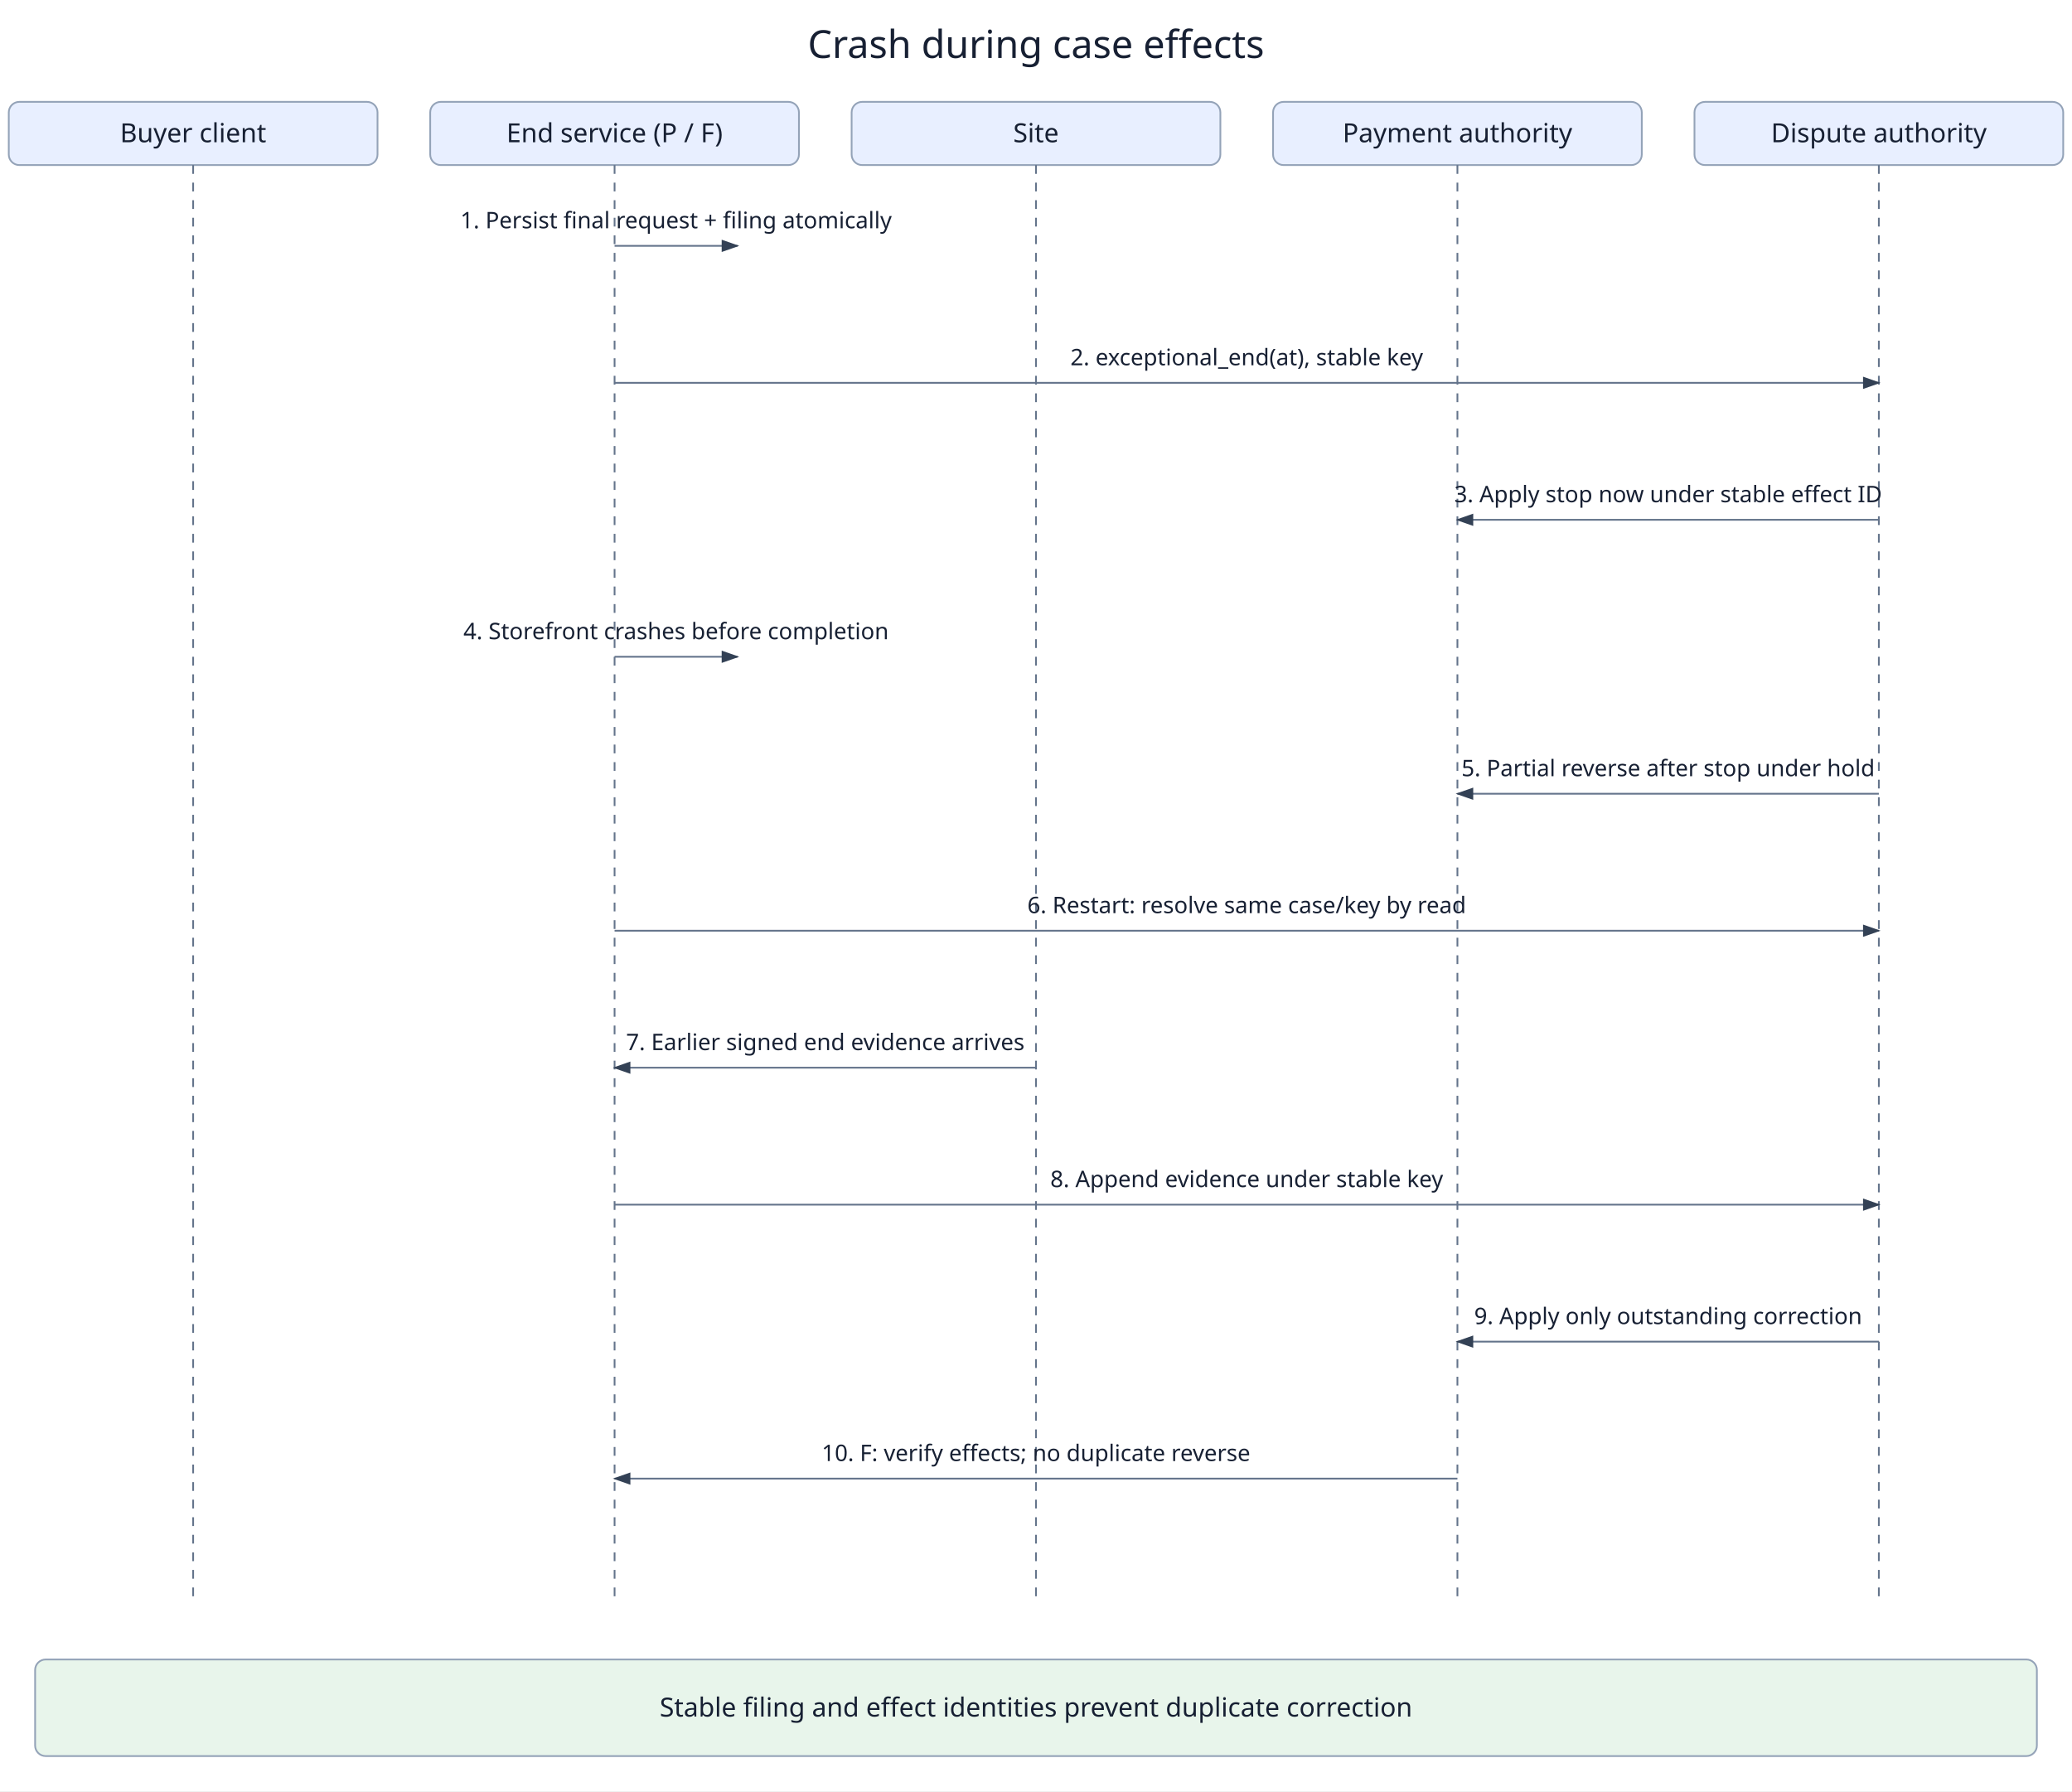
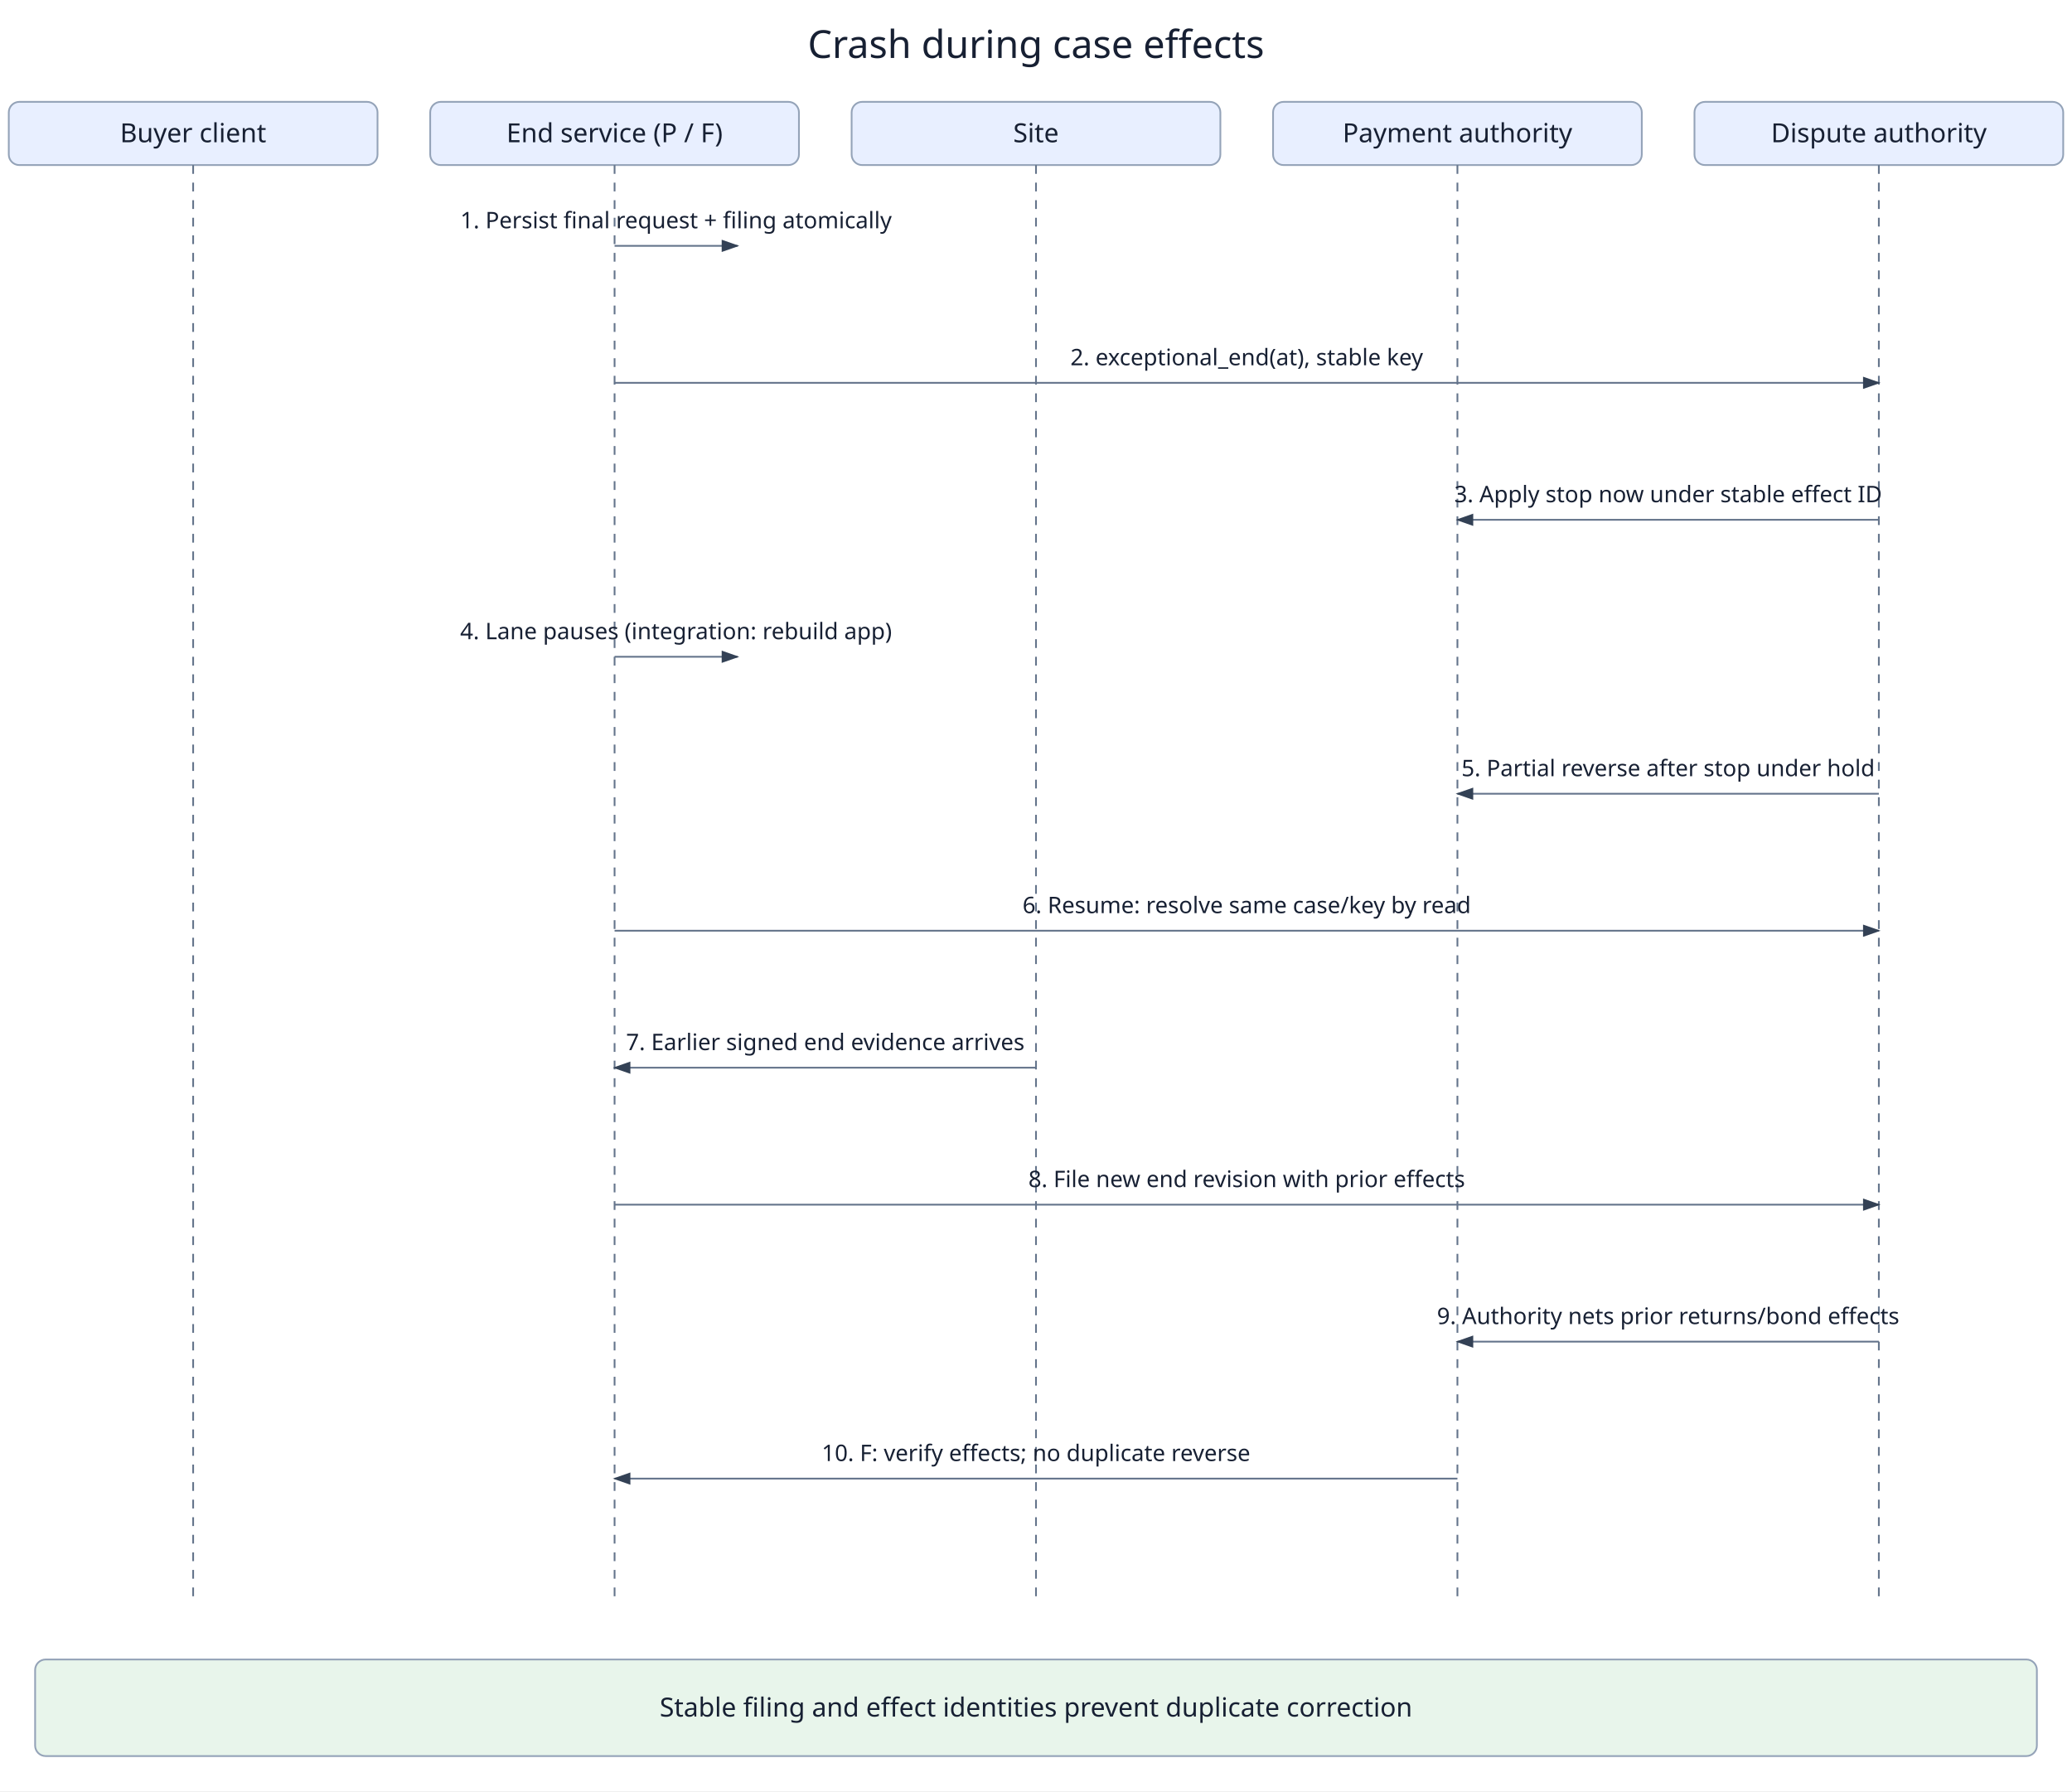
- <svg xmlns="http://www.w3.org/2000/svg" width="1180" height="1020" viewBox="0 0 1180 1020" content="&lt;mxfile host=&quot;app.diagrams.net&quot;&gt;&lt;diagram name=&quot;Crash during case effects&quot; id=&quot;03-crash-during-case-effects&quot;&gt;&lt;mxGraphModel pageWidth=&quot;1180&quot; pageHeight=&quot;1020&quot;&gt;&lt;root&gt;&lt;mxCell id=&quot;0&quot; /&gt;&lt;mxCell id=&quot;1&quot; parent=&quot;0&quot; /&gt;&lt;mxCell id=&quot;title&quot; value=&quot;Crash during case effects&quot; style=&quot;text;fontSize=22;align=center;&quot; vertex=&quot;1&quot; parent=&quot;1&quot;&gt;&lt;mxGeometry x=&quot;20&quot; y=&quot;10&quot; width=&quot;1140&quot; height=&quot;36&quot; as=&quot;geometry&quot; /&gt;&lt;/mxCell&gt;&lt;mxCell id=&quot;head0&quot; value=&quot;Buyer client&quot; style=&quot;rounded=1;fillColor=#e8efff;fontSize=15;&quot; vertex=&quot;1&quot; parent=&quot;1&quot;&gt;&lt;mxGeometry x=&quot;5&quot; y=&quot;58&quot; width=&quot;210&quot; height=&quot;36&quot; as=&quot;geometry&quot; /&gt;&lt;/mxCell&gt;&lt;mxCell id=&quot;line0&quot; style=&quot;dashed=1;endArrow=none;strokeColor=#94a3b8;&quot; edge=&quot;1&quot; parent=&quot;1&quot;&gt;&lt;mxGeometry relative=&quot;1&quot; as=&quot;geometry&quot;&gt;&lt;mxPoint x=&quot;110&quot; y=&quot;94&quot; as=&quot;sourcePoint&quot; /&gt;&lt;mxPoint x=&quot;110&quot; y=&quot;910&quot; as=&quot;targetPoint&quot; /&gt;&lt;/mxGeometry&gt;&lt;/mxCell&gt;&lt;mxCell id=&quot;head1&quot; value=&quot;End service (P / F)&quot; style=&quot;rounded=1;fillColor=#e8efff;fontSize=15;&quot; vertex=&quot;1&quot; parent=&quot;1&quot;&gt;&lt;mxGeometry x=&quot;245&quot; y=&quot;58&quot; width=&quot;210&quot; height=&quot;36&quot; as=&quot;geometry&quot; /&gt;&lt;/mxCell&gt;&lt;mxCell id=&quot;line1&quot; style=&quot;dashed=1;endArrow=none;strokeColor=#94a3b8;&quot; edge=&quot;1&quot; parent=&quot;1&quot;&gt;&lt;mxGeometry relative=&quot;1&quot; as=&quot;geometry&quot;&gt;&lt;mxPoint x=&quot;350&quot; y=&quot;94&quot; as=&quot;sourcePoint&quot; /&gt;&lt;mxPoint x=&quot;350&quot; y=&quot;910&quot; as=&quot;targetPoint&quot; /&gt;&lt;/mxGeometry&gt;&lt;/mxCell&gt;&lt;mxCell id=&quot;head2&quot; value=&quot;Site&quot; style=&quot;rounded=1;fillColor=#e8efff;fontSize=15;&quot; vertex=&quot;1&quot; parent=&quot;1&quot;&gt;&lt;mxGeometry x=&quot;485&quot; y=&quot;58&quot; width=&quot;210&quot; height=&quot;36&quot; as=&quot;geometry&quot; /&gt;&lt;/mxCell&gt;&lt;mxCell id=&quot;line2&quot; style=&quot;dashed=1;endArrow=none;strokeColor=#94a3b8;&quot; edge=&quot;1&quot; parent=&quot;1&quot;&gt;&lt;mxGeometry relative=&quot;1&quot; as=&quot;geometry&quot;&gt;&lt;mxPoint x=&quot;590&quot; y=&quot;94&quot; as=&quot;sourcePoint&quot; /&gt;&lt;mxPoint x=&quot;590&quot; y=&quot;910&quot; as=&quot;targetPoint&quot; /&gt;&lt;/mxGeometry&gt;&lt;/mxCell&gt;&lt;mxCell id=&quot;head3&quot; value=&quot;Payment authority&quot; style=&quot;rounded=1;fillColor=#e8efff;fontSize=15;&quot; vertex=&quot;1&quot; parent=&quot;1&quot;&gt;&lt;mxGeometry x=&quot;725&quot; y=&quot;58&quot; width=&quot;210&quot; height=&quot;36&quot; as=&quot;geometry&quot; /&gt;&lt;/mxCell&gt;&lt;mxCell id=&quot;line3&quot; style=&quot;dashed=1;endArrow=none;strokeColor=#94a3b8;&quot; edge=&quot;1&quot; parent=&quot;1&quot;&gt;&lt;mxGeometry relative=&quot;1&quot; as=&quot;geometry&quot;&gt;&lt;mxPoint x=&quot;830&quot; y=&quot;94&quot; as=&quot;sourcePoint&quot; /&gt;&lt;mxPoint x=&quot;830&quot; y=&quot;910&quot; as=&quot;targetPoint&quot; /&gt;&lt;/mxGeometry&gt;&lt;/mxCell&gt;&lt;mxCell id=&quot;head4&quot; value=&quot;Dispute authority&quot; style=&quot;rounded=1;fillColor=#e8efff;fontSize=15;&quot; vertex=&quot;1&quot; parent=&quot;1&quot;&gt;&lt;mxGeometry x=&quot;965&quot; y=&quot;58&quot; width=&quot;210&quot; height=&quot;36&quot; as=&quot;geometry&quot; /&gt;&lt;/mxCell&gt;&lt;mxCell id=&quot;line4&quot; style=&quot;dashed=1;endArrow=none;strokeColor=#94a3b8;&quot; edge=&quot;1&quot; parent=&quot;1&quot;&gt;&lt;mxGeometry relative=&quot;1&quot; as=&quot;geometry&quot;&gt;&lt;mxPoint x=&quot;1070&quot; y=&quot;94&quot; as=&quot;sourcePoint&quot; /&gt;&lt;mxPoint x=&quot;1070&quot; y=&quot;910&quot; as=&quot;targetPoint&quot; /&gt;&lt;/mxGeometry&gt;&lt;/mxCell&gt;&lt;mxCell id=&quot;edge0&quot; value=&quot;1. Persist final request + filing atomically&quot; style=&quot;endArrow=block;fontSize=13;labelBackgroundColor=#ffffff;&quot; edge=&quot;1&quot; parent=&quot;1&quot;&gt;&lt;mxGeometry relative=&quot;1&quot; as=&quot;geometry&quot;&gt;&lt;mxPoint x=&quot;350&quot; y=&quot;140&quot; as=&quot;sourcePoint&quot; /&gt;&lt;mxPoint x=&quot;420&quot; y=&quot;140&quot; as=&quot;targetPoint&quot; /&gt;&lt;/mxGeometry&gt;&lt;/mxCell&gt;&lt;mxCell id=&quot;edge1&quot; value=&quot;2. exceptional_end(at), stable key&quot; style=&quot;endArrow=block;fontSize=13;labelBackgroundColor=#ffffff;&quot; edge=&quot;1&quot; parent=&quot;1&quot;&gt;&lt;mxGeometry relative=&quot;1&quot; as=&quot;geometry&quot;&gt;&lt;mxPoint x=&quot;350&quot; y=&quot;218&quot; as=&quot;sourcePoint&quot; /&gt;&lt;mxPoint x=&quot;1070&quot; y=&quot;218&quot; as=&quot;targetPoint&quot; /&gt;&lt;/mxGeometry&gt;&lt;/mxCell&gt;&lt;mxCell id=&quot;edge2&quot; value=&quot;3. Apply stop now under stable effect ID&quot; style=&quot;endArrow=block;fontSize=13;labelBackgroundColor=#ffffff;&quot; edge=&quot;1&quot; parent=&quot;1&quot;&gt;&lt;mxGeometry relative=&quot;1&quot; as=&quot;geometry&quot;&gt;&lt;mxPoint x=&quot;1070&quot; y=&quot;296&quot; as=&quot;sourcePoint&quot; /&gt;&lt;mxPoint x=&quot;830&quot; y=&quot;296&quot; as=&quot;targetPoint&quot; /&gt;&lt;/mxGeometry&gt;&lt;/mxCell&gt;&lt;mxCell id=&quot;edge3&quot; value=&quot;4. Storefront crashes before completion&quot; style=&quot;endArrow=block;fontSize=13;labelBackgroundColor=#ffffff;&quot; edge=&quot;1&quot; parent=&quot;1&quot;&gt;&lt;mxGeometry relative=&quot;1&quot; as=&quot;geometry&quot;&gt;&lt;mxPoint x=&quot;350&quot; y=&quot;374&quot; as=&quot;sourcePoint&quot; /&gt;&lt;mxPoint x=&quot;420&quot; y=&quot;374&quot; as=&quot;targetPoint&quot; /&gt;&lt;/mxGeometry&gt;&lt;/mxCell&gt;&lt;mxCell id=&quot;edge4&quot; value=&quot;5. Partial reverse after stop under hold&quot; style=&quot;endArrow=block;fontSize=13;labelBackgroundColor=#ffffff;&quot; edge=&quot;1&quot; parent=&quot;1&quot;&gt;&lt;mxGeometry relative=&quot;1&quot; as=&quot;geometry&quot;&gt;&lt;mxPoint x=&quot;1070&quot; y=&quot;452&quot; as=&quot;sourcePoint&quot; /&gt;&lt;mxPoint x=&quot;830&quot; y=&quot;452&quot; as=&quot;targetPoint&quot; /&gt;&lt;/mxGeometry&gt;&lt;/mxCell&gt;&lt;mxCell id=&quot;edge5&quot; value=&quot;6. Restart: resolve same case/key by read&quot; style=&quot;endArrow=block;fontSize=13;labelBackgroundColor=#ffffff;&quot; edge=&quot;1&quot; parent=&quot;1&quot;&gt;&lt;mxGeometry relative=&quot;1&quot; as=&quot;geometry&quot;&gt;&lt;mxPoint x=&quot;350&quot; y=&quot;530&quot; as=&quot;sourcePoint&quot; /&gt;&lt;mxPoint x=&quot;1070&quot; y=&quot;530&quot; as=&quot;targetPoint&quot; /&gt;&lt;/mxGeometry&gt;&lt;/mxCell&gt;&lt;mxCell id=&quot;edge6&quot; value=&quot;7. Earlier signed end evidence arrives&quot; style=&quot;endArrow=block;fontSize=13;labelBackgroundColor=#ffffff;&quot; edge=&quot;1&quot; parent=&quot;1&quot;&gt;&lt;mxGeometry relative=&quot;1&quot; as=&quot;geometry&quot;&gt;&lt;mxPoint x=&quot;590&quot; y=&quot;608&quot; as=&quot;sourcePoint&quot; /&gt;&lt;mxPoint x=&quot;350&quot; y=&quot;608&quot; as=&quot;targetPoint&quot; /&gt;&lt;/mxGeometry&gt;&lt;/mxCell&gt;&lt;mxCell id=&quot;edge7&quot; value=&quot;8. Append evidence under stable key&quot; style=&quot;endArrow=block;fontSize=13;labelBackgroundColor=#ffffff;&quot; edge=&quot;1&quot; parent=&quot;1&quot;&gt;&lt;mxGeometry relative=&quot;1&quot; as=&quot;geometry&quot;&gt;&lt;mxPoint x=&quot;350&quot; y=&quot;686&quot; as=&quot;sourcePoint&quot; /&gt;&lt;mxPoint x=&quot;1070&quot; y=&quot;686&quot; as=&quot;targetPoint&quot; /&gt;&lt;/mxGeometry&gt;&lt;/mxCell&gt;&lt;mxCell id=&quot;edge8&quot; value=&quot;9. Apply only outstanding correction&quot; style=&quot;endArrow=block;fontSize=13;labelBackgroundColor=#ffffff;&quot; edge=&quot;1&quot; parent=&quot;1&quot;&gt;&lt;mxGeometry relative=&quot;1&quot; as=&quot;geometry&quot;&gt;&lt;mxPoint x=&quot;1070&quot; y=&quot;764&quot; as=&quot;sourcePoint&quot; /&gt;&lt;mxPoint x=&quot;830&quot; y=&quot;764&quot; as=&quot;targetPoint&quot; /&gt;&lt;/mxGeometry&gt;&lt;/mxCell&gt;&lt;mxCell id=&quot;edge9&quot; value=&quot;10. F: verify effects; no duplicate reverse&quot; style=&quot;endArrow=block;fontSize=13;labelBackgroundColor=#ffffff;&quot; edge=&quot;1&quot; parent=&quot;1&quot;&gt;&lt;mxGeometry relative=&quot;1&quot; as=&quot;geometry&quot;&gt;&lt;mxPoint x=&quot;830&quot; y=&quot;842&quot; as=&quot;sourcePoint&quot; /&gt;&lt;mxPoint x=&quot;350&quot; y=&quot;842&quot; as=&quot;targetPoint&quot; /&gt;&lt;/mxGeometry&gt;&lt;/mxCell&gt;&lt;mxCell id=&quot;outcome&quot; value=&quot;Stable filing and effect identities prevent duplicate correction&quot; style=&quot;rounded=1;fillColor=#e8f5eb;fontSize=15;&quot; vertex=&quot;1&quot; parent=&quot;1&quot;&gt;&lt;mxGeometry x=&quot;20&quot; y=&quot;945&quot; width=&quot;1140&quot; height=&quot;55&quot; as=&quot;geometry&quot; /&gt;&lt;/mxCell&gt;&lt;/root&gt;&lt;/mxGraphModel&gt;&lt;/diagram&gt;&lt;/mxfile&gt;">
+ <svg xmlns="http://www.w3.org/2000/svg" width="1180" height="1020" viewBox="0 0 1180 1020" content="&lt;mxfile host=&quot;app.diagrams.net&quot;&gt;&lt;diagram name=&quot;Crash during case effects&quot; id=&quot;03-crash-during-case-effects&quot;&gt;&lt;mxGraphModel pageWidth=&quot;1180&quot; pageHeight=&quot;1020&quot;&gt;&lt;root&gt;&lt;mxCell id=&quot;0&quot; /&gt;&lt;mxCell id=&quot;1&quot; parent=&quot;0&quot; /&gt;&lt;mxCell id=&quot;title&quot; value=&quot;Crash during case effects&quot; style=&quot;text;fontSize=22;align=center;&quot; vertex=&quot;1&quot; parent=&quot;1&quot;&gt;&lt;mxGeometry x=&quot;20&quot; y=&quot;10&quot; width=&quot;1140&quot; height=&quot;36&quot; as=&quot;geometry&quot; /&gt;&lt;/mxCell&gt;&lt;mxCell id=&quot;head0&quot; value=&quot;Buyer client&quot; style=&quot;rounded=1;fillColor=#e8efff;fontSize=15;&quot; vertex=&quot;1&quot; parent=&quot;1&quot;&gt;&lt;mxGeometry x=&quot;5&quot; y=&quot;58&quot; width=&quot;210&quot; height=&quot;36&quot; as=&quot;geometry&quot; /&gt;&lt;/mxCell&gt;&lt;mxCell id=&quot;line0&quot; style=&quot;dashed=1;endArrow=none;strokeColor=#94a3b8;&quot; edge=&quot;1&quot; parent=&quot;1&quot;&gt;&lt;mxGeometry relative=&quot;1&quot; as=&quot;geometry&quot;&gt;&lt;mxPoint x=&quot;110&quot; y=&quot;94&quot; as=&quot;sourcePoint&quot; /&gt;&lt;mxPoint x=&quot;110&quot; y=&quot;910&quot; as=&quot;targetPoint&quot; /&gt;&lt;/mxGeometry&gt;&lt;/mxCell&gt;&lt;mxCell id=&quot;head1&quot; value=&quot;End service (P / F)&quot; style=&quot;rounded=1;fillColor=#e8efff;fontSize=15;&quot; vertex=&quot;1&quot; parent=&quot;1&quot;&gt;&lt;mxGeometry x=&quot;245&quot; y=&quot;58&quot; width=&quot;210&quot; height=&quot;36&quot; as=&quot;geometry&quot; /&gt;&lt;/mxCell&gt;&lt;mxCell id=&quot;line1&quot; style=&quot;dashed=1;endArrow=none;strokeColor=#94a3b8;&quot; edge=&quot;1&quot; parent=&quot;1&quot;&gt;&lt;mxGeometry relative=&quot;1&quot; as=&quot;geometry&quot;&gt;&lt;mxPoint x=&quot;350&quot; y=&quot;94&quot; as=&quot;sourcePoint&quot; /&gt;&lt;mxPoint x=&quot;350&quot; y=&quot;910&quot; as=&quot;targetPoint&quot; /&gt;&lt;/mxGeometry&gt;&lt;/mxCell&gt;&lt;mxCell id=&quot;head2&quot; value=&quot;Site&quot; style=&quot;rounded=1;fillColor=#e8efff;fontSize=15;&quot; vertex=&quot;1&quot; parent=&quot;1&quot;&gt;&lt;mxGeometry x=&quot;485&quot; y=&quot;58&quot; width=&quot;210&quot; height=&quot;36&quot; as=&quot;geometry&quot; /&gt;&lt;/mxCell&gt;&lt;mxCell id=&quot;line2&quot; style=&quot;dashed=1;endArrow=none;strokeColor=#94a3b8;&quot; edge=&quot;1&quot; parent=&quot;1&quot;&gt;&lt;mxGeometry relative=&quot;1&quot; as=&quot;geometry&quot;&gt;&lt;mxPoint x=&quot;590&quot; y=&quot;94&quot; as=&quot;sourcePoint&quot; /&gt;&lt;mxPoint x=&quot;590&quot; y=&quot;910&quot; as=&quot;targetPoint&quot; /&gt;&lt;/mxGeometry&gt;&lt;/mxCell&gt;&lt;mxCell id=&quot;head3&quot; value=&quot;Payment authority&quot; style=&quot;rounded=1;fillColor=#e8efff;fontSize=15;&quot; vertex=&quot;1&quot; parent=&quot;1&quot;&gt;&lt;mxGeometry x=&quot;725&quot; y=&quot;58&quot; width=&quot;210&quot; height=&quot;36&quot; as=&quot;geometry&quot; /&gt;&lt;/mxCell&gt;&lt;mxCell id=&quot;line3&quot; style=&quot;dashed=1;endArrow=none;strokeColor=#94a3b8;&quot; edge=&quot;1&quot; parent=&quot;1&quot;&gt;&lt;mxGeometry relative=&quot;1&quot; as=&quot;geometry&quot;&gt;&lt;mxPoint x=&quot;830&quot; y=&quot;94&quot; as=&quot;sourcePoint&quot; /&gt;&lt;mxPoint x=&quot;830&quot; y=&quot;910&quot; as=&quot;targetPoint&quot; /&gt;&lt;/mxGeometry&gt;&lt;/mxCell&gt;&lt;mxCell id=&quot;head4&quot; value=&quot;Dispute authority&quot; style=&quot;rounded=1;fillColor=#e8efff;fontSize=15;&quot; vertex=&quot;1&quot; parent=&quot;1&quot;&gt;&lt;mxGeometry x=&quot;965&quot; y=&quot;58&quot; width=&quot;210&quot; height=&quot;36&quot; as=&quot;geometry&quot; /&gt;&lt;/mxCell&gt;&lt;mxCell id=&quot;line4&quot; style=&quot;dashed=1;endArrow=none;strokeColor=#94a3b8;&quot; edge=&quot;1&quot; parent=&quot;1&quot;&gt;&lt;mxGeometry relative=&quot;1&quot; as=&quot;geometry&quot;&gt;&lt;mxPoint x=&quot;1070&quot; y=&quot;94&quot; as=&quot;sourcePoint&quot; /&gt;&lt;mxPoint x=&quot;1070&quot; y=&quot;910&quot; as=&quot;targetPoint&quot; /&gt;&lt;/mxGeometry&gt;&lt;/mxCell&gt;&lt;mxCell id=&quot;edge0&quot; value=&quot;1. Persist final request + filing atomically&quot; style=&quot;endArrow=block;fontSize=13;labelBackgroundColor=#ffffff;&quot; edge=&quot;1&quot; parent=&quot;1&quot;&gt;&lt;mxGeometry relative=&quot;1&quot; as=&quot;geometry&quot;&gt;&lt;mxPoint x=&quot;350&quot; y=&quot;140&quot; as=&quot;sourcePoint&quot; /&gt;&lt;mxPoint x=&quot;420&quot; y=&quot;140&quot; as=&quot;targetPoint&quot; /&gt;&lt;/mxGeometry&gt;&lt;/mxCell&gt;&lt;mxCell id=&quot;edge1&quot; value=&quot;2. exceptional_end(at), stable key&quot; style=&quot;endArrow=block;fontSize=13;labelBackgroundColor=#ffffff;&quot; edge=&quot;1&quot; parent=&quot;1&quot;&gt;&lt;mxGeometry relative=&quot;1&quot; as=&quot;geometry&quot;&gt;&lt;mxPoint x=&quot;350&quot; y=&quot;218&quot; as=&quot;sourcePoint&quot; /&gt;&lt;mxPoint x=&quot;1070&quot; y=&quot;218&quot; as=&quot;targetPoint&quot; /&gt;&lt;/mxGeometry&gt;&lt;/mxCell&gt;&lt;mxCell id=&quot;edge2&quot; value=&quot;3. Apply stop now under stable effect ID&quot; style=&quot;endArrow=block;fontSize=13;labelBackgroundColor=#ffffff;&quot; edge=&quot;1&quot; parent=&quot;1&quot;&gt;&lt;mxGeometry relative=&quot;1&quot; as=&quot;geometry&quot;&gt;&lt;mxPoint x=&quot;1070&quot; y=&quot;296&quot; as=&quot;sourcePoint&quot; /&gt;&lt;mxPoint x=&quot;830&quot; y=&quot;296&quot; as=&quot;targetPoint&quot; /&gt;&lt;/mxGeometry&gt;&lt;/mxCell&gt;&lt;mxCell id=&quot;edge3&quot; value=&quot;4. Lane pauses (integration: rebuild app)&quot; style=&quot;endArrow=block;fontSize=13;labelBackgroundColor=#ffffff;&quot; edge=&quot;1&quot; parent=&quot;1&quot;&gt;&lt;mxGeometry relative=&quot;1&quot; as=&quot;geometry&quot;&gt;&lt;mxPoint x=&quot;350&quot; y=&quot;374&quot; as=&quot;sourcePoint&quot; /&gt;&lt;mxPoint x=&quot;420&quot; y=&quot;374&quot; as=&quot;targetPoint&quot; /&gt;&lt;/mxGeometry&gt;&lt;/mxCell&gt;&lt;mxCell id=&quot;edge4&quot; value=&quot;5. Partial reverse after stop under hold&quot; style=&quot;endArrow=block;fontSize=13;labelBackgroundColor=#ffffff;&quot; edge=&quot;1&quot; parent=&quot;1&quot;&gt;&lt;mxGeometry relative=&quot;1&quot; as=&quot;geometry&quot;&gt;&lt;mxPoint x=&quot;1070&quot; y=&quot;452&quot; as=&quot;sourcePoint&quot; /&gt;&lt;mxPoint x=&quot;830&quot; y=&quot;452&quot; as=&quot;targetPoint&quot; /&gt;&lt;/mxGeometry&gt;&lt;/mxCell&gt;&lt;mxCell id=&quot;edge5&quot; value=&quot;6. Resume: resolve same case/key by read&quot; style=&quot;endArrow=block;fontSize=13;labelBackgroundColor=#ffffff;&quot; edge=&quot;1&quot; parent=&quot;1&quot;&gt;&lt;mxGeometry relative=&quot;1&quot; as=&quot;geometry&quot;&gt;&lt;mxPoint x=&quot;350&quot; y=&quot;530&quot; as=&quot;sourcePoint&quot; /&gt;&lt;mxPoint x=&quot;1070&quot; y=&quot;530&quot; as=&quot;targetPoint&quot; /&gt;&lt;/mxGeometry&gt;&lt;/mxCell&gt;&lt;mxCell id=&quot;edge6&quot; value=&quot;7. Earlier signed end evidence arrives&quot; style=&quot;endArrow=block;fontSize=13;labelBackgroundColor=#ffffff;&quot; edge=&quot;1&quot; parent=&quot;1&quot;&gt;&lt;mxGeometry relative=&quot;1&quot; as=&quot;geometry&quot;&gt;&lt;mxPoint x=&quot;590&quot; y=&quot;608&quot; as=&quot;sourcePoint&quot; /&gt;&lt;mxPoint x=&quot;350&quot; y=&quot;608&quot; as=&quot;targetPoint&quot; /&gt;&lt;/mxGeometry&gt;&lt;/mxCell&gt;&lt;mxCell id=&quot;edge7&quot; value=&quot;8. File new end revision with prior effects&quot; style=&quot;endArrow=block;fontSize=13;labelBackgroundColor=#ffffff;&quot; edge=&quot;1&quot; parent=&quot;1&quot;&gt;&lt;mxGeometry relative=&quot;1&quot; as=&quot;geometry&quot;&gt;&lt;mxPoint x=&quot;350&quot; y=&quot;686&quot; as=&quot;sourcePoint&quot; /&gt;&lt;mxPoint x=&quot;1070&quot; y=&quot;686&quot; as=&quot;targetPoint&quot; /&gt;&lt;/mxGeometry&gt;&lt;/mxCell&gt;&lt;mxCell id=&quot;edge8&quot; value=&quot;9. Authority nets prior returns/bond effects&quot; style=&quot;endArrow=block;fontSize=13;labelBackgroundColor=#ffffff;&quot; edge=&quot;1&quot; parent=&quot;1&quot;&gt;&lt;mxGeometry relative=&quot;1&quot; as=&quot;geometry&quot;&gt;&lt;mxPoint x=&quot;1070&quot; y=&quot;764&quot; as=&quot;sourcePoint&quot; /&gt;&lt;mxPoint x=&quot;830&quot; y=&quot;764&quot; as=&quot;targetPoint&quot; /&gt;&lt;/mxGeometry&gt;&lt;/mxCell&gt;&lt;mxCell id=&quot;edge9&quot; value=&quot;10. F: verify effects; no duplicate reverse&quot; style=&quot;endArrow=block;fontSize=13;labelBackgroundColor=#ffffff;&quot; edge=&quot;1&quot; parent=&quot;1&quot;&gt;&lt;mxGeometry relative=&quot;1&quot; as=&quot;geometry&quot;&gt;&lt;mxPoint x=&quot;830&quot; y=&quot;842&quot; as=&quot;sourcePoint&quot; /&gt;&lt;mxPoint x=&quot;350&quot; y=&quot;842&quot; as=&quot;targetPoint&quot; /&gt;&lt;/mxGeometry&gt;&lt;/mxCell&gt;&lt;mxCell id=&quot;outcome&quot; value=&quot;Stable filing and effect identities prevent duplicate correction&quot; style=&quot;rounded=1;fillColor=#e8f5eb;fontSize=15;&quot; vertex=&quot;1&quot; parent=&quot;1&quot;&gt;&lt;mxGeometry x=&quot;20&quot; y=&quot;945&quot; width=&quot;1140&quot; height=&quot;55&quot; as=&quot;geometry&quot; /&gt;&lt;/mxCell&gt;&lt;/root&gt;&lt;/mxGraphModel&gt;&lt;/diagram&gt;&lt;/mxfile&gt;">
  <defs>
    <marker id="arrow" markerWidth="10" markerHeight="7" refX="9" refY="3.5" orient="auto">
      <polygon points="0 0, 10 3.5, 0 7" fill="#334155" />
    </marker>
  </defs>
  <rect width="100%" height="100%" fill="white" />
  <text x="590.0" y="33.0" text-anchor="middle" font-family="sans-serif" font-size="22" fill="#172033">Crash during case effects</text>
  <rect x="5.0" y="58.0" width="210.0" height="36.0" rx="6" fill="#e8efff" stroke="#94a3b8" />
  <text x="110.0" y="81.0" text-anchor="middle" font-family="sans-serif" font-size="15" fill="#172033">Buyer client</text>
  <line x1="110" y1="94" x2="110" y2="910" stroke="#64748b" stroke-dasharray="5 5" />
  <rect x="245.0" y="58.0" width="210.0" height="36.0" rx="6" fill="#e8efff" stroke="#94a3b8" />
  <text x="350.0" y="81.0" text-anchor="middle" font-family="sans-serif" font-size="15" fill="#172033">End service (P / F)</text>
  <line x1="350" y1="94" x2="350" y2="910" stroke="#64748b" stroke-dasharray="5 5" />
  <rect x="485.0" y="58.0" width="210.0" height="36.0" rx="6" fill="#e8efff" stroke="#94a3b8" />
  <text x="590.0" y="81.0" text-anchor="middle" font-family="sans-serif" font-size="15" fill="#172033">Site</text>
  <line x1="590" y1="94" x2="590" y2="910" stroke="#64748b" stroke-dasharray="5 5" />
  <rect x="725.0" y="58.0" width="210.0" height="36.0" rx="6" fill="#e8efff" stroke="#94a3b8" />
  <text x="830.0" y="81.0" text-anchor="middle" font-family="sans-serif" font-size="15" fill="#172033">Payment authority</text>
  <line x1="830" y1="94" x2="830" y2="910" stroke="#64748b" stroke-dasharray="5 5" />
  <rect x="965.0" y="58.0" width="210.0" height="36.0" rx="6" fill="#e8efff" stroke="#94a3b8" />
  <text x="1070.0" y="81.0" text-anchor="middle" font-family="sans-serif" font-size="15" fill="#172033">Dispute authority</text>
  <line x1="1070" y1="94" x2="1070" y2="910" stroke="#64748b" stroke-dasharray="5 5" />
  <line x1="350" y1="140" x2="420" y2="140" stroke="#64748b" marker-end="url(#arrow)" />
  <text x="385.0" y="130.0" text-anchor="middle" font-family="sans-serif" font-size="13" fill="#172033">1. Persist final request + filing atomically</text>
  <line x1="350" y1="218" x2="1070" y2="218" stroke="#64748b" marker-end="url(#arrow)" />
  <text x="710.0" y="208.0" text-anchor="middle" font-family="sans-serif" font-size="13" fill="#172033">2. exceptional_end(at), stable key</text>
  <line x1="1070" y1="296" x2="830" y2="296" stroke="#64748b" marker-end="url(#arrow)" />
  <text x="950.0" y="286.0" text-anchor="middle" font-family="sans-serif" font-size="13" fill="#172033">3. Apply stop now under stable effect ID</text>
  <line x1="350" y1="374" x2="420" y2="374" stroke="#64748b" marker-end="url(#arrow)" />
-   <text x="385.0" y="364.0" text-anchor="middle" font-family="sans-serif" font-size="13" fill="#172033">4. Storefront crashes before completion</text>
+   <text x="385.0" y="364.0" text-anchor="middle" font-family="sans-serif" font-size="13" fill="#172033">4. Lane pauses (integration: rebuild app)</text>
  <line x1="1070" y1="452" x2="830" y2="452" stroke="#64748b" marker-end="url(#arrow)" />
  <text x="950.0" y="442.0" text-anchor="middle" font-family="sans-serif" font-size="13" fill="#172033">5. Partial reverse after stop under hold</text>
  <line x1="350" y1="530" x2="1070" y2="530" stroke="#64748b" marker-end="url(#arrow)" />
-   <text x="710.0" y="520.0" text-anchor="middle" font-family="sans-serif" font-size="13" fill="#172033">6. Restart: resolve same case/key by read</text>
+   <text x="710.0" y="520.0" text-anchor="middle" font-family="sans-serif" font-size="13" fill="#172033">6. Resume: resolve same case/key by read</text>
  <line x1="590" y1="608" x2="350" y2="608" stroke="#64748b" marker-end="url(#arrow)" />
  <text x="470.0" y="598.0" text-anchor="middle" font-family="sans-serif" font-size="13" fill="#172033">7. Earlier signed end evidence arrives</text>
  <line x1="350" y1="686" x2="1070" y2="686" stroke="#64748b" marker-end="url(#arrow)" />
-   <text x="710.0" y="676.0" text-anchor="middle" font-family="sans-serif" font-size="13" fill="#172033">8. Append evidence under stable key</text>
+   <text x="710.0" y="676.0" text-anchor="middle" font-family="sans-serif" font-size="13" fill="#172033">8. File new end revision with prior effects</text>
  <line x1="1070" y1="764" x2="830" y2="764" stroke="#64748b" marker-end="url(#arrow)" />
-   <text x="950.0" y="754.0" text-anchor="middle" font-family="sans-serif" font-size="13" fill="#172033">9. Apply only outstanding correction</text>
+   <text x="950.0" y="754.0" text-anchor="middle" font-family="sans-serif" font-size="13" fill="#172033">9. Authority nets prior returns/bond effects</text>
  <line x1="830" y1="842" x2="350" y2="842" stroke="#64748b" marker-end="url(#arrow)" />
  <text x="590.0" y="832.0" text-anchor="middle" font-family="sans-serif" font-size="13" fill="#172033">10. F: verify effects; no duplicate reverse</text>
  <rect x="20.0" y="945.0" width="1140.0" height="55.0" rx="6" fill="#e8f5eb" stroke="#94a3b8" />
  <text x="590.0" y="977.5" text-anchor="middle" font-family="sans-serif" font-size="15" fill="#172033">Stable filing and effect identities prevent duplicate correction</text>
</svg>
